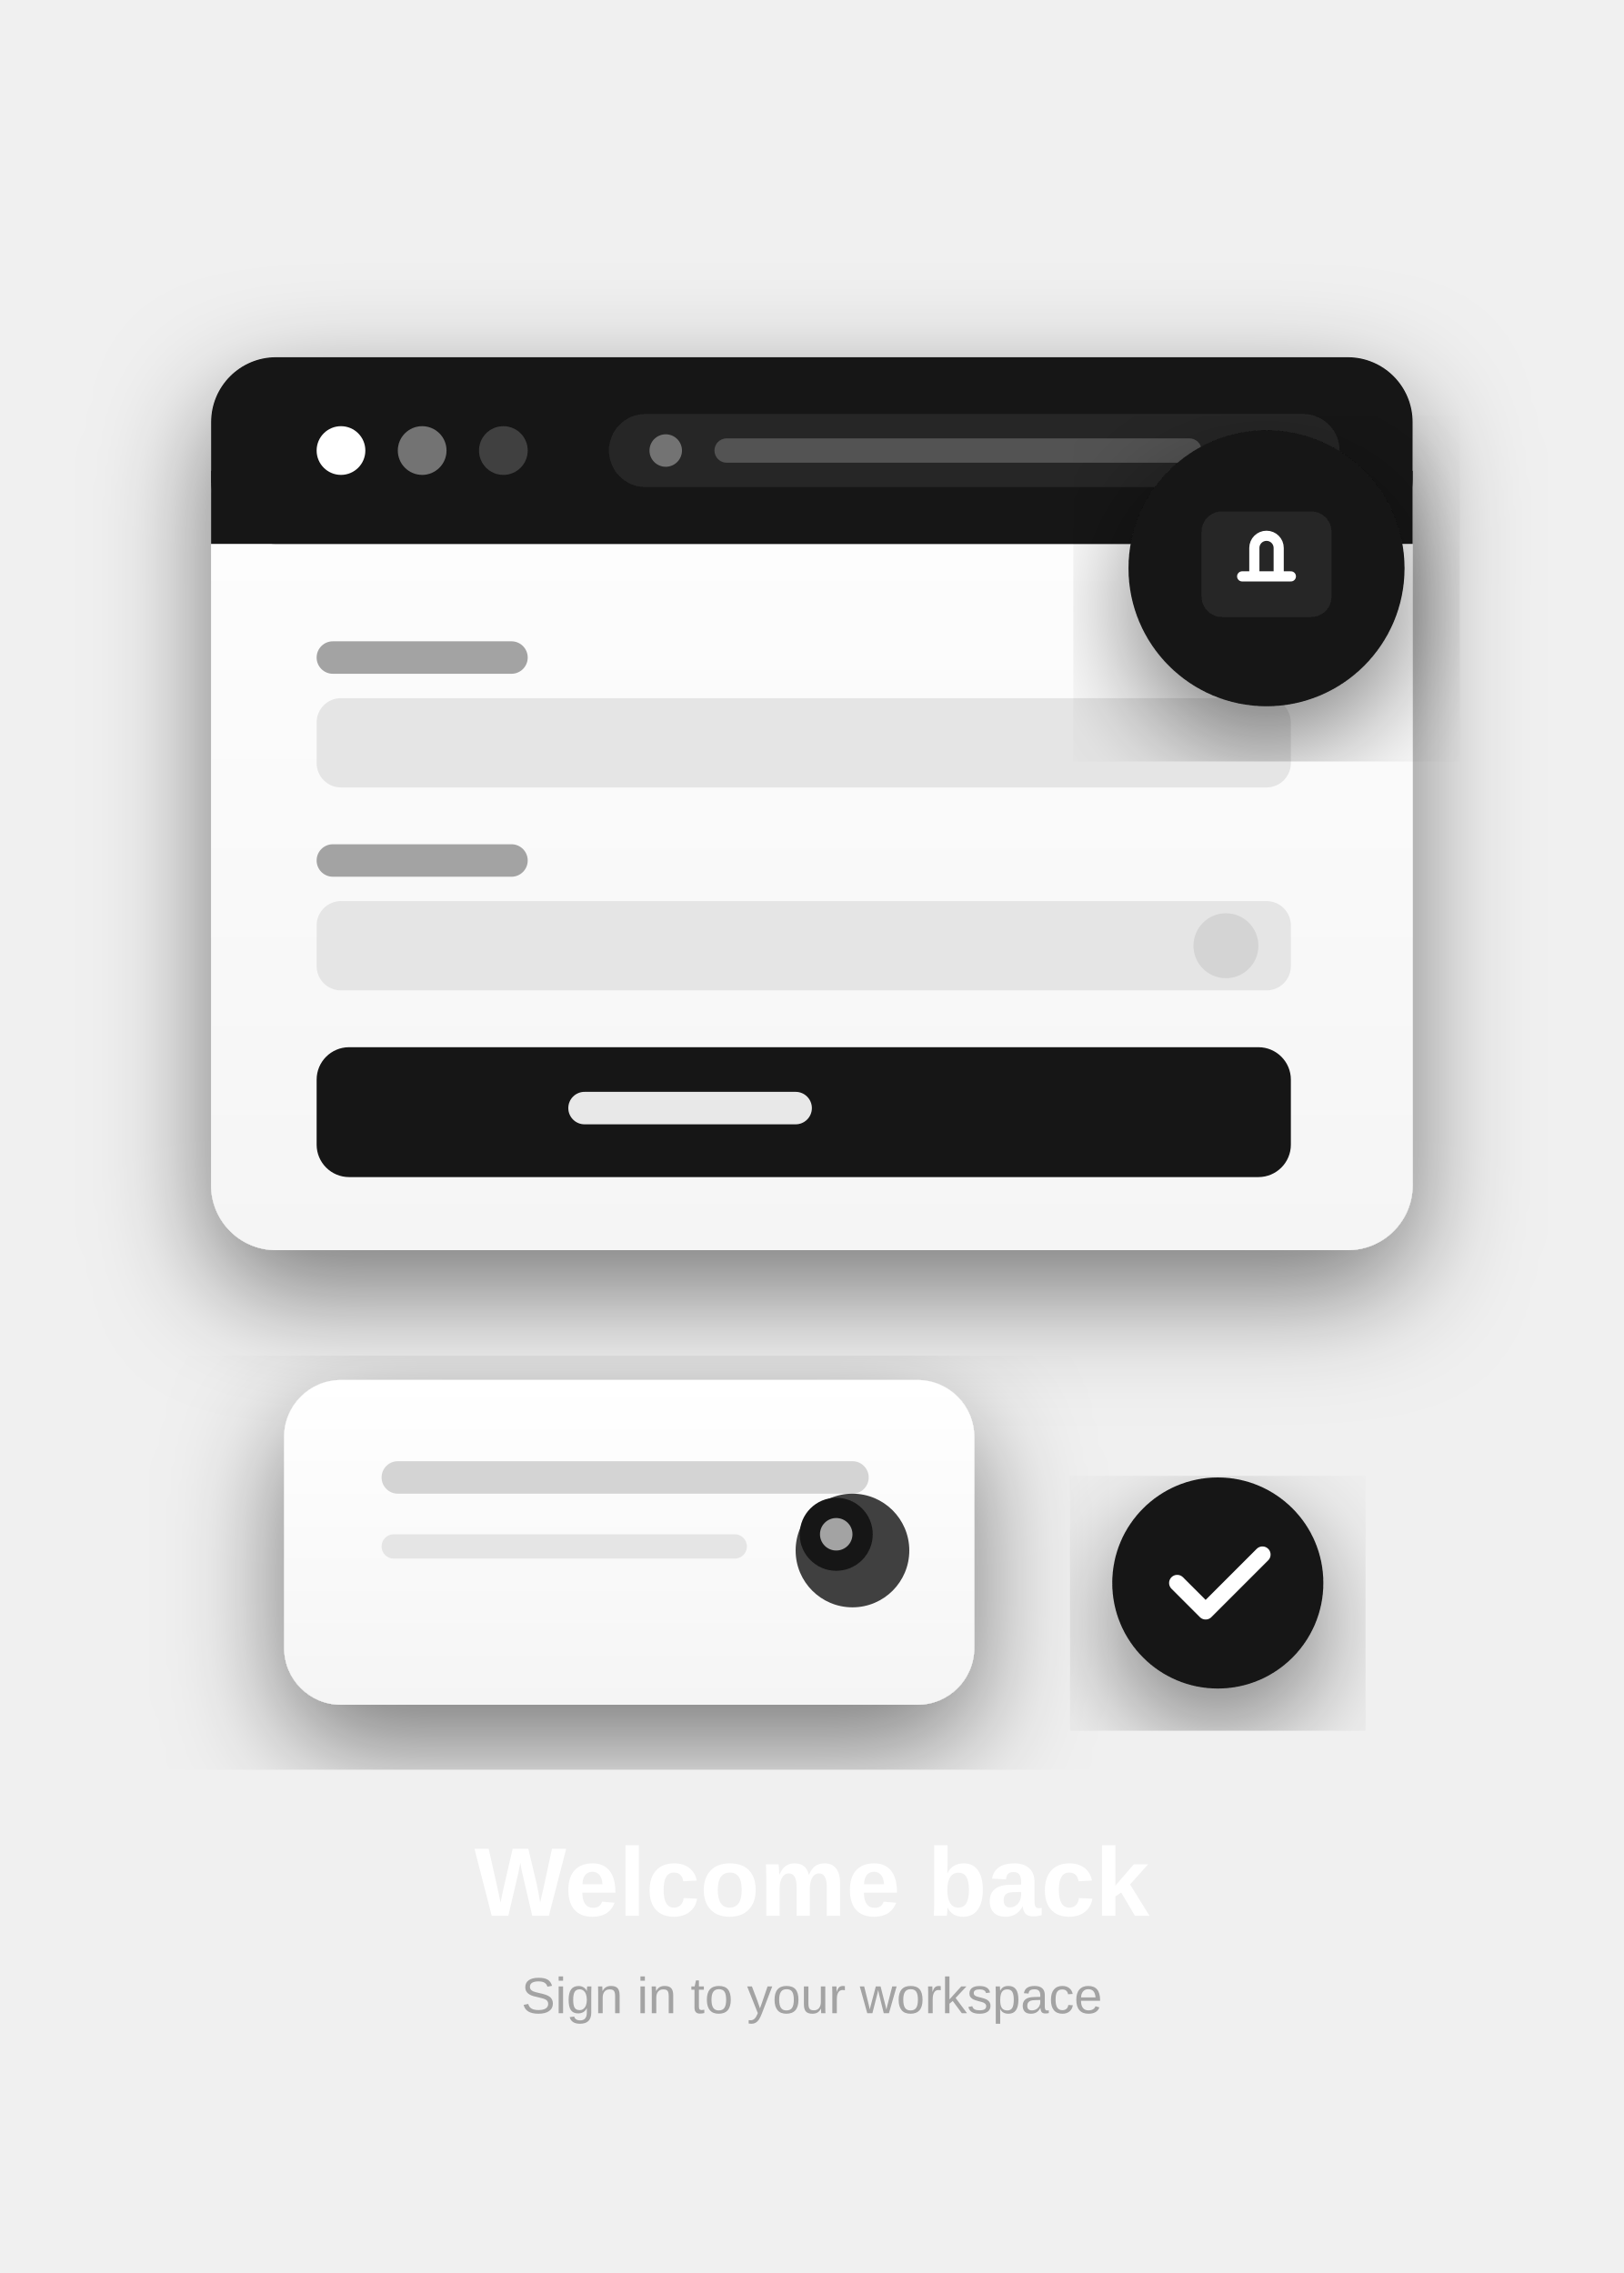
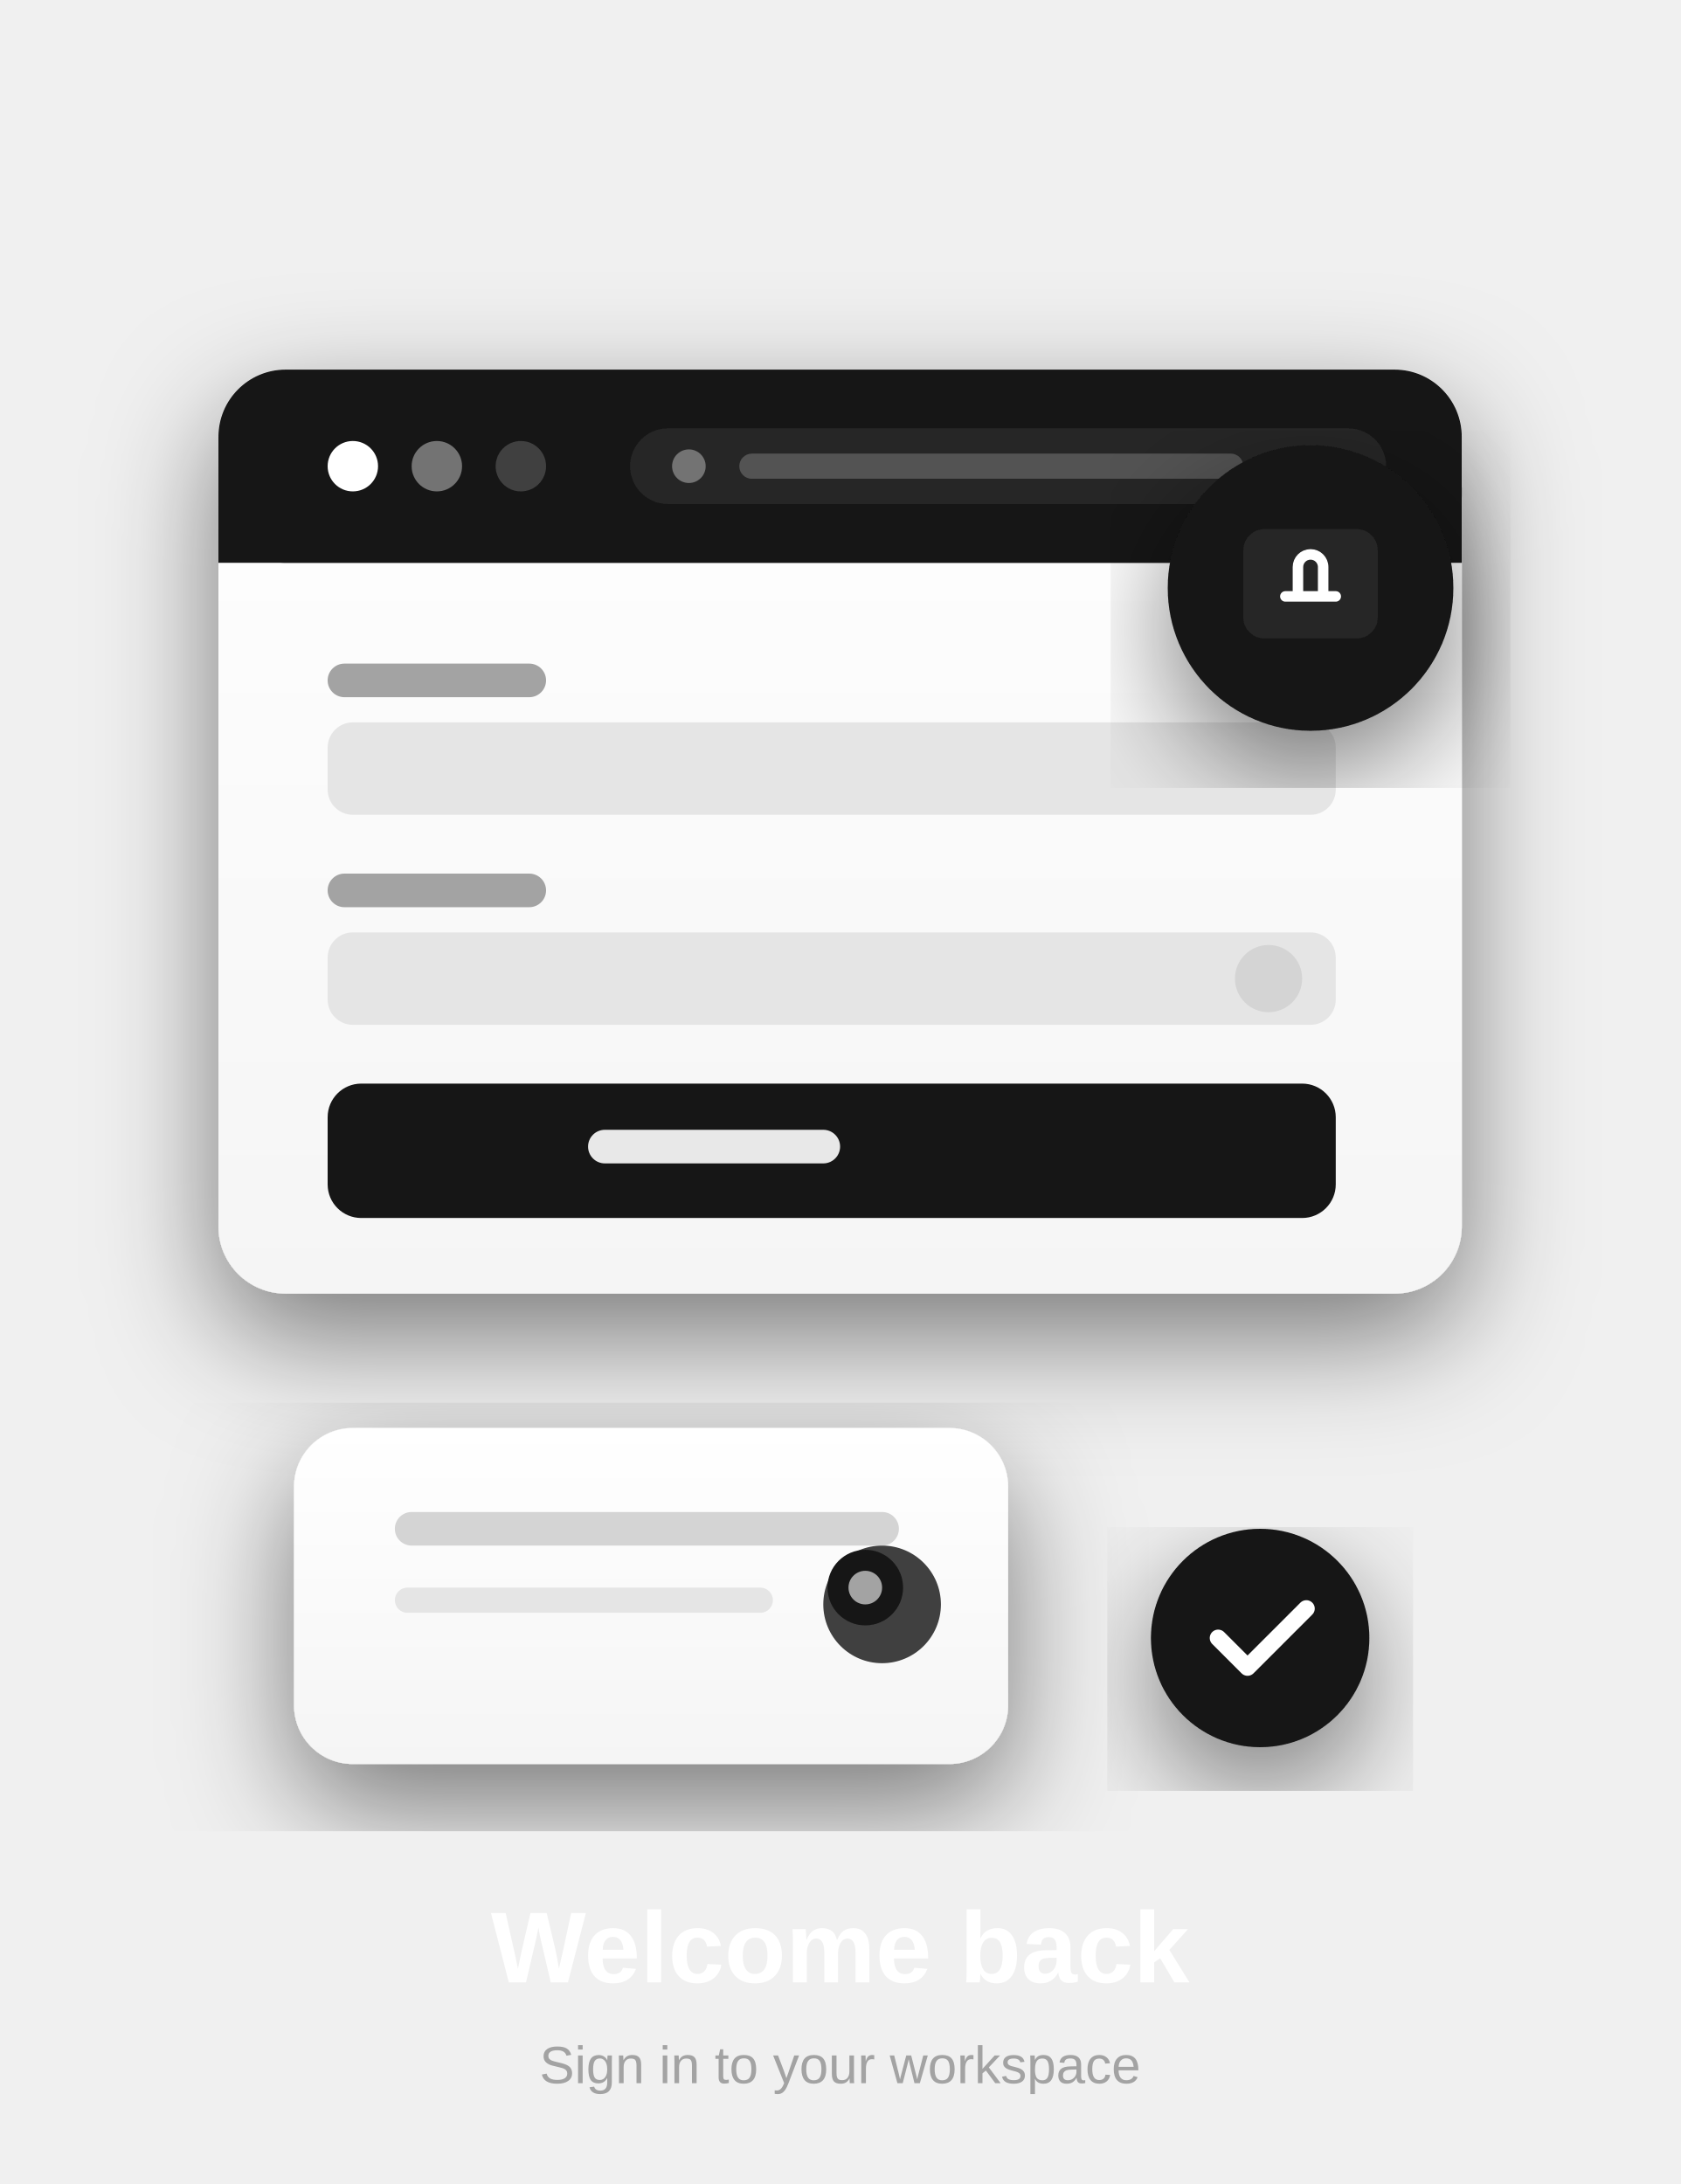
- <svg xmlns="http://www.w3.org/2000/svg" viewBox="0 0 400 560" preserveAspectRatio="xMidYMid meet">
+ <svg xmlns="http://www.w3.org/2000/svg" viewBox="0 0 400 520" preserveAspectRatio="xMidYMid meet">
  <defs>
    <linearGradient id="card" x1="0" y1="0" x2="0" y2="1">
      <stop offset="0" stop-color="#ffffff" />
      <stop offset="1" stop-color="#f5f5f5" />
    </linearGradient>
    <filter id="shadow" x="-20%" y="-20%" width="140%" height="140%">
      <feDropShadow dx="0" dy="10" stdDeviation="14" flood-color="#000000" flood-opacity="0.5" />
    </filter>
  </defs>
  <g filter="url(#shadow)">
    <rect x="52" y="88" width="296" height="220" rx="16" fill="url(#card)" />
    <rect x="52" y="88" width="296" height="46" rx="16" fill="#171717" />
    <rect x="52" y="116" width="296" height="18" fill="#171717" />
    <circle cx="84" cy="111" r="6" fill="#ffffff" />
    <circle cx="104" cy="111" r="6" fill="#737373" />
    <circle cx="124" cy="111" r="6" fill="#404040" />
    <rect x="150" y="102" width="180" height="18" rx="9" fill="#262626" />
    <circle cx="164" cy="111" r="4" fill="#737373" />
    <rect x="176" y="108" width="120" height="6" rx="3" fill="#525252" />
    <rect x="78" y="158" width="52" height="8" rx="4" fill="#a3a3a3" />
    <rect x="78" y="172" width="240" height="22" rx="6" fill="#e5e5e5" />
    <rect x="78" y="208" width="52" height="8" rx="4" fill="#a3a3a3" />
    <rect x="78" y="222" width="240" height="22" rx="6" fill="#e5e5e5" />
    <circle cx="302" cy="233" r="8" fill="#d4d4d4" />
    <rect x="78" y="258" width="240" height="32" rx="8" fill="#171717" />
    <rect x="140" y="269" width="60" height="8" rx="4" fill="#ffffff" opacity="0.9" />
  </g>
  <g filter="url(#shadow)">
    <circle cx="312" cy="140" r="34" fill="#171717" />
    <rect x="296" y="126" width="32" height="26" rx="5" fill="#262626" />
    <path d="M306 142h12M309 142v-7a3 3 0 016 0v7" stroke="#ffffff" stroke-width="2.5" fill="none" stroke-linecap="round" stroke-linejoin="round" />
  </g>
  <g filter="url(#shadow)">
    <rect x="70" y="340" width="170" height="80" rx="14" fill="url(#card)" />
    <rect x="94" y="360" width="120" height="8" rx="4" fill="#d4d4d4" />
    <rect x="94" y="378" width="90" height="6" rx="3" fill="#e5e5e5" />
    <circle cx="210" cy="382" r="14" fill="#404040" />
    <circle cx="206" cy="378" r="9" fill="#171717" />
    <circle cx="206" cy="378" r="4" fill="#a3a3a3" />
  </g>
  <g filter="url(#shadow)">
    <circle cx="300" cy="390" r="26" fill="#171717" />
    <path d="M290 390l7 7 14-14" stroke="#ffffff" stroke-width="4" fill="none" stroke-linecap="round" stroke-linejoin="round" />
  </g>
  <text x="200" y="472" text-anchor="middle" font-family="Arial, sans-serif" font-size="24" font-weight="700" fill="#ffffff">Welcome back</text>
  <text x="200" y="496" text-anchor="middle" font-family="Arial, sans-serif" font-size="12.5" fill="#a3a3a3">Sign in to your workspace</text>
</svg>
